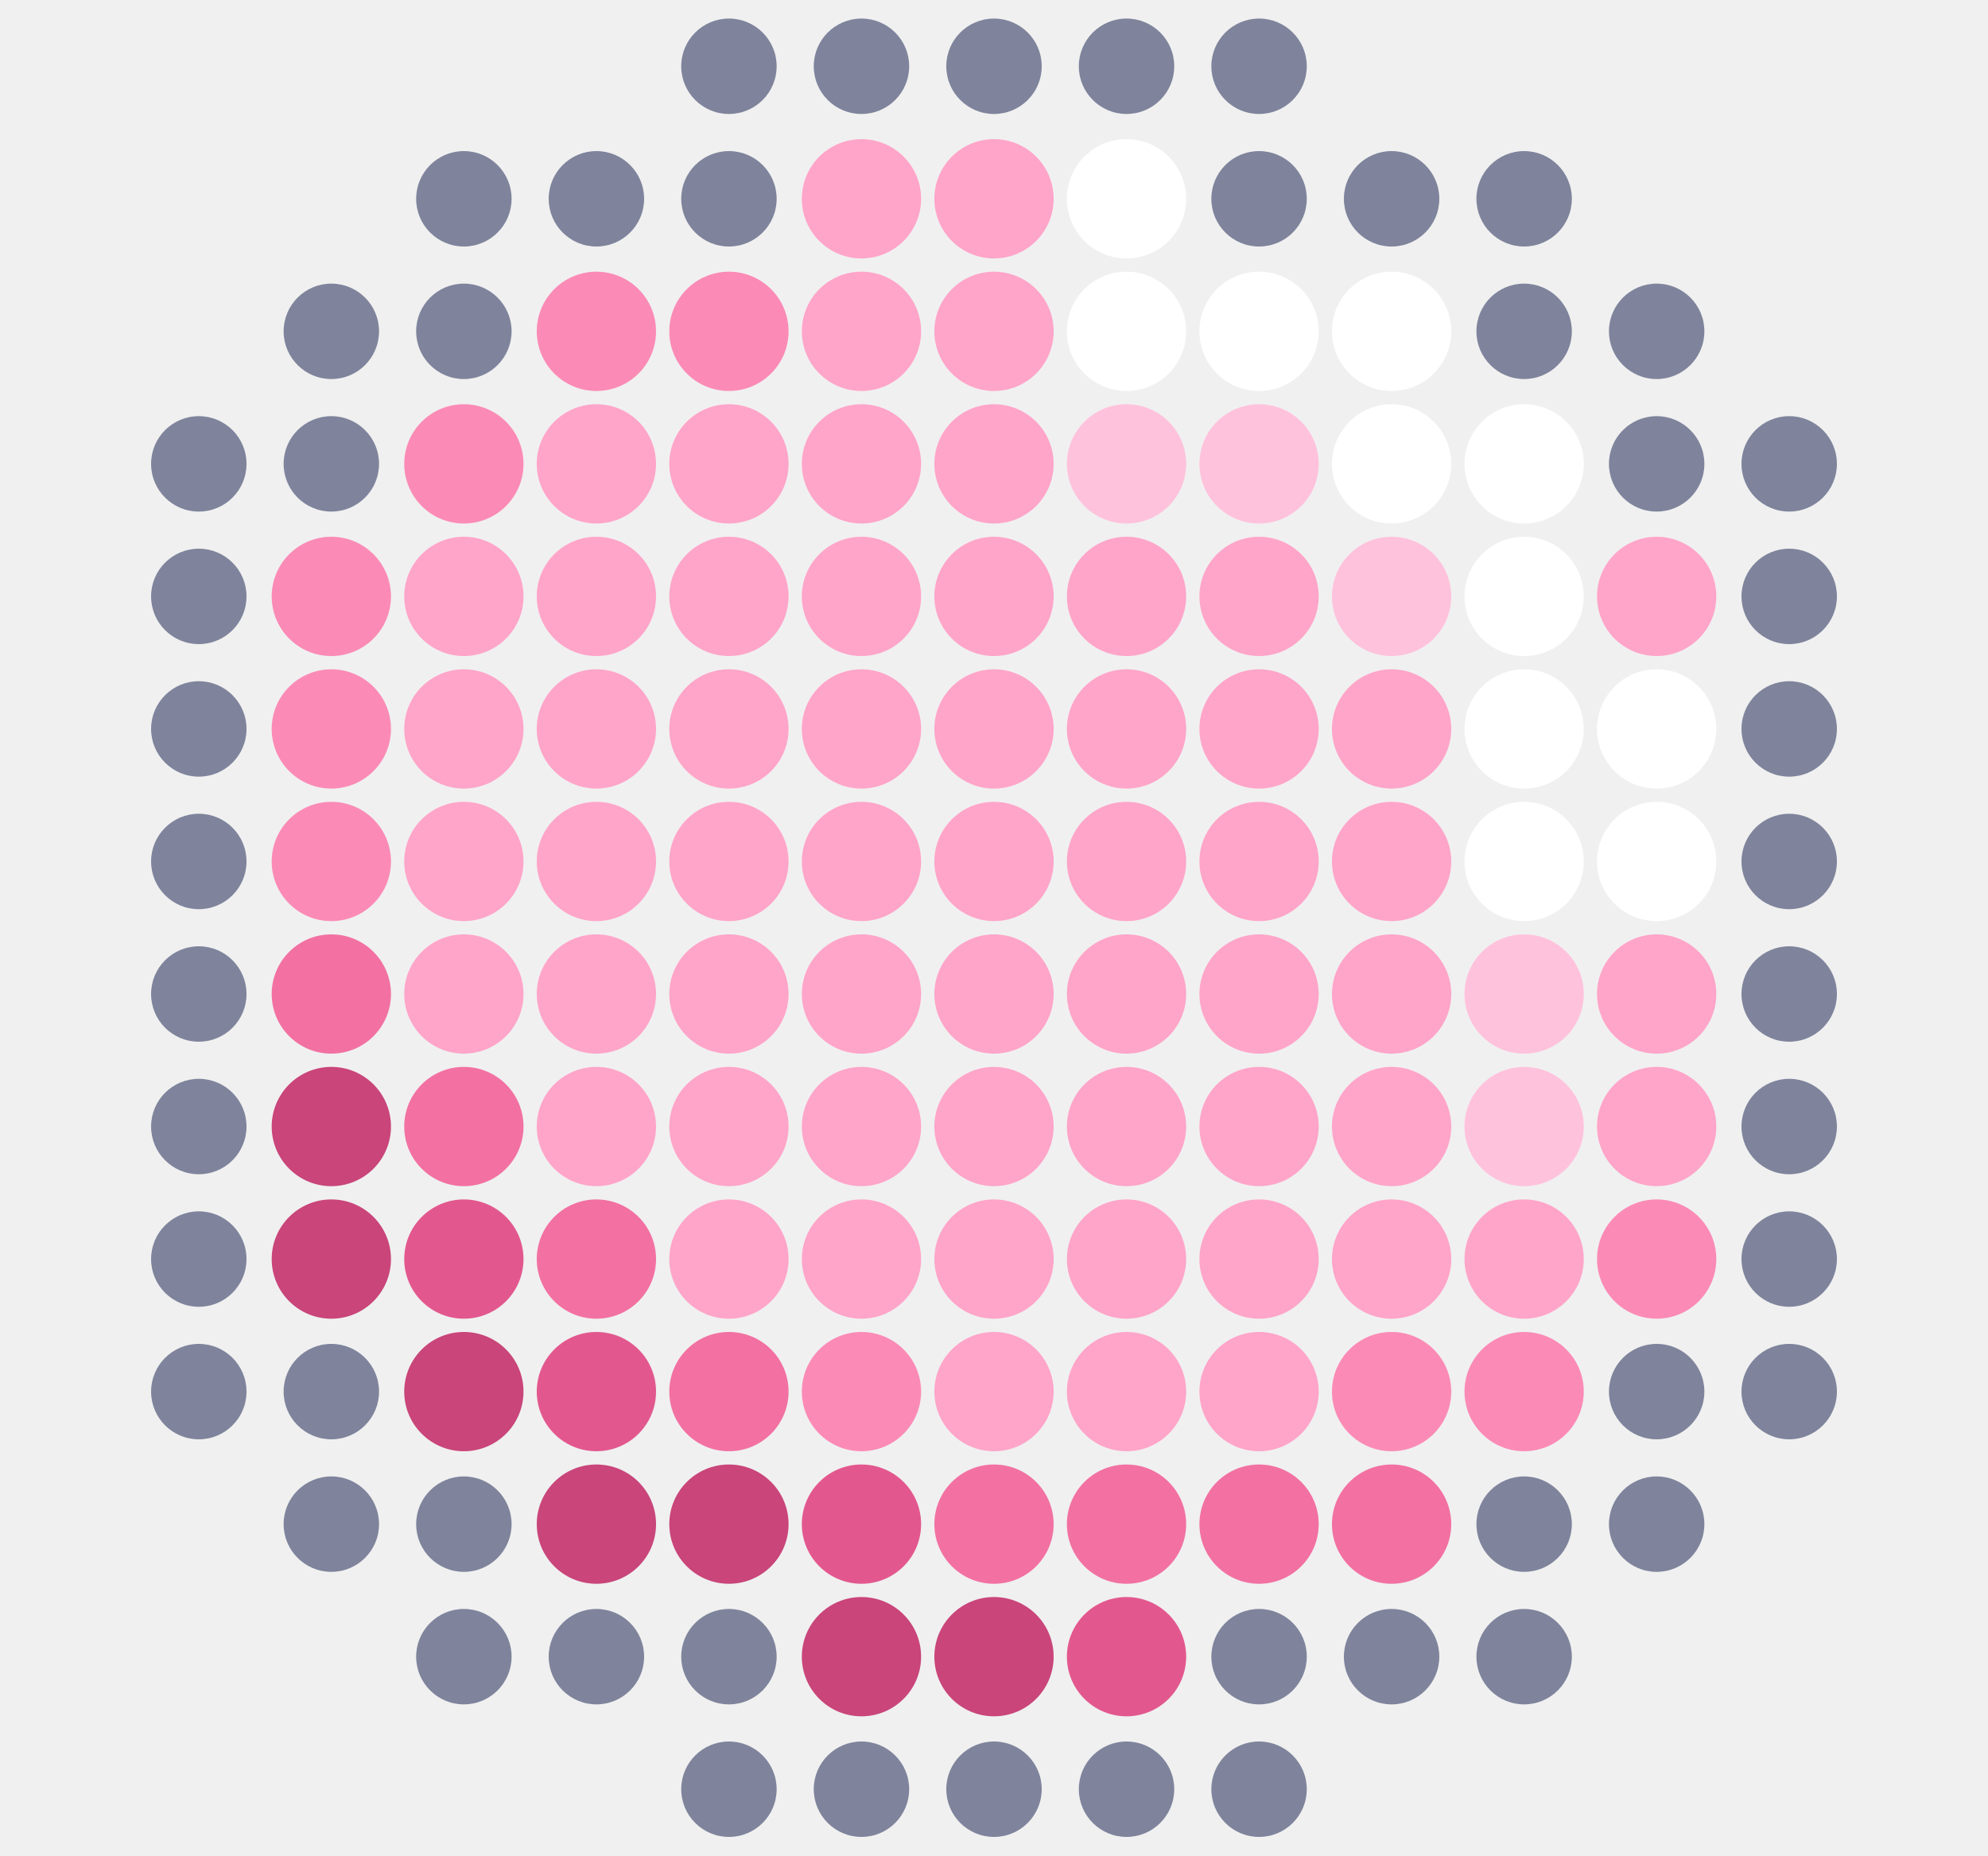
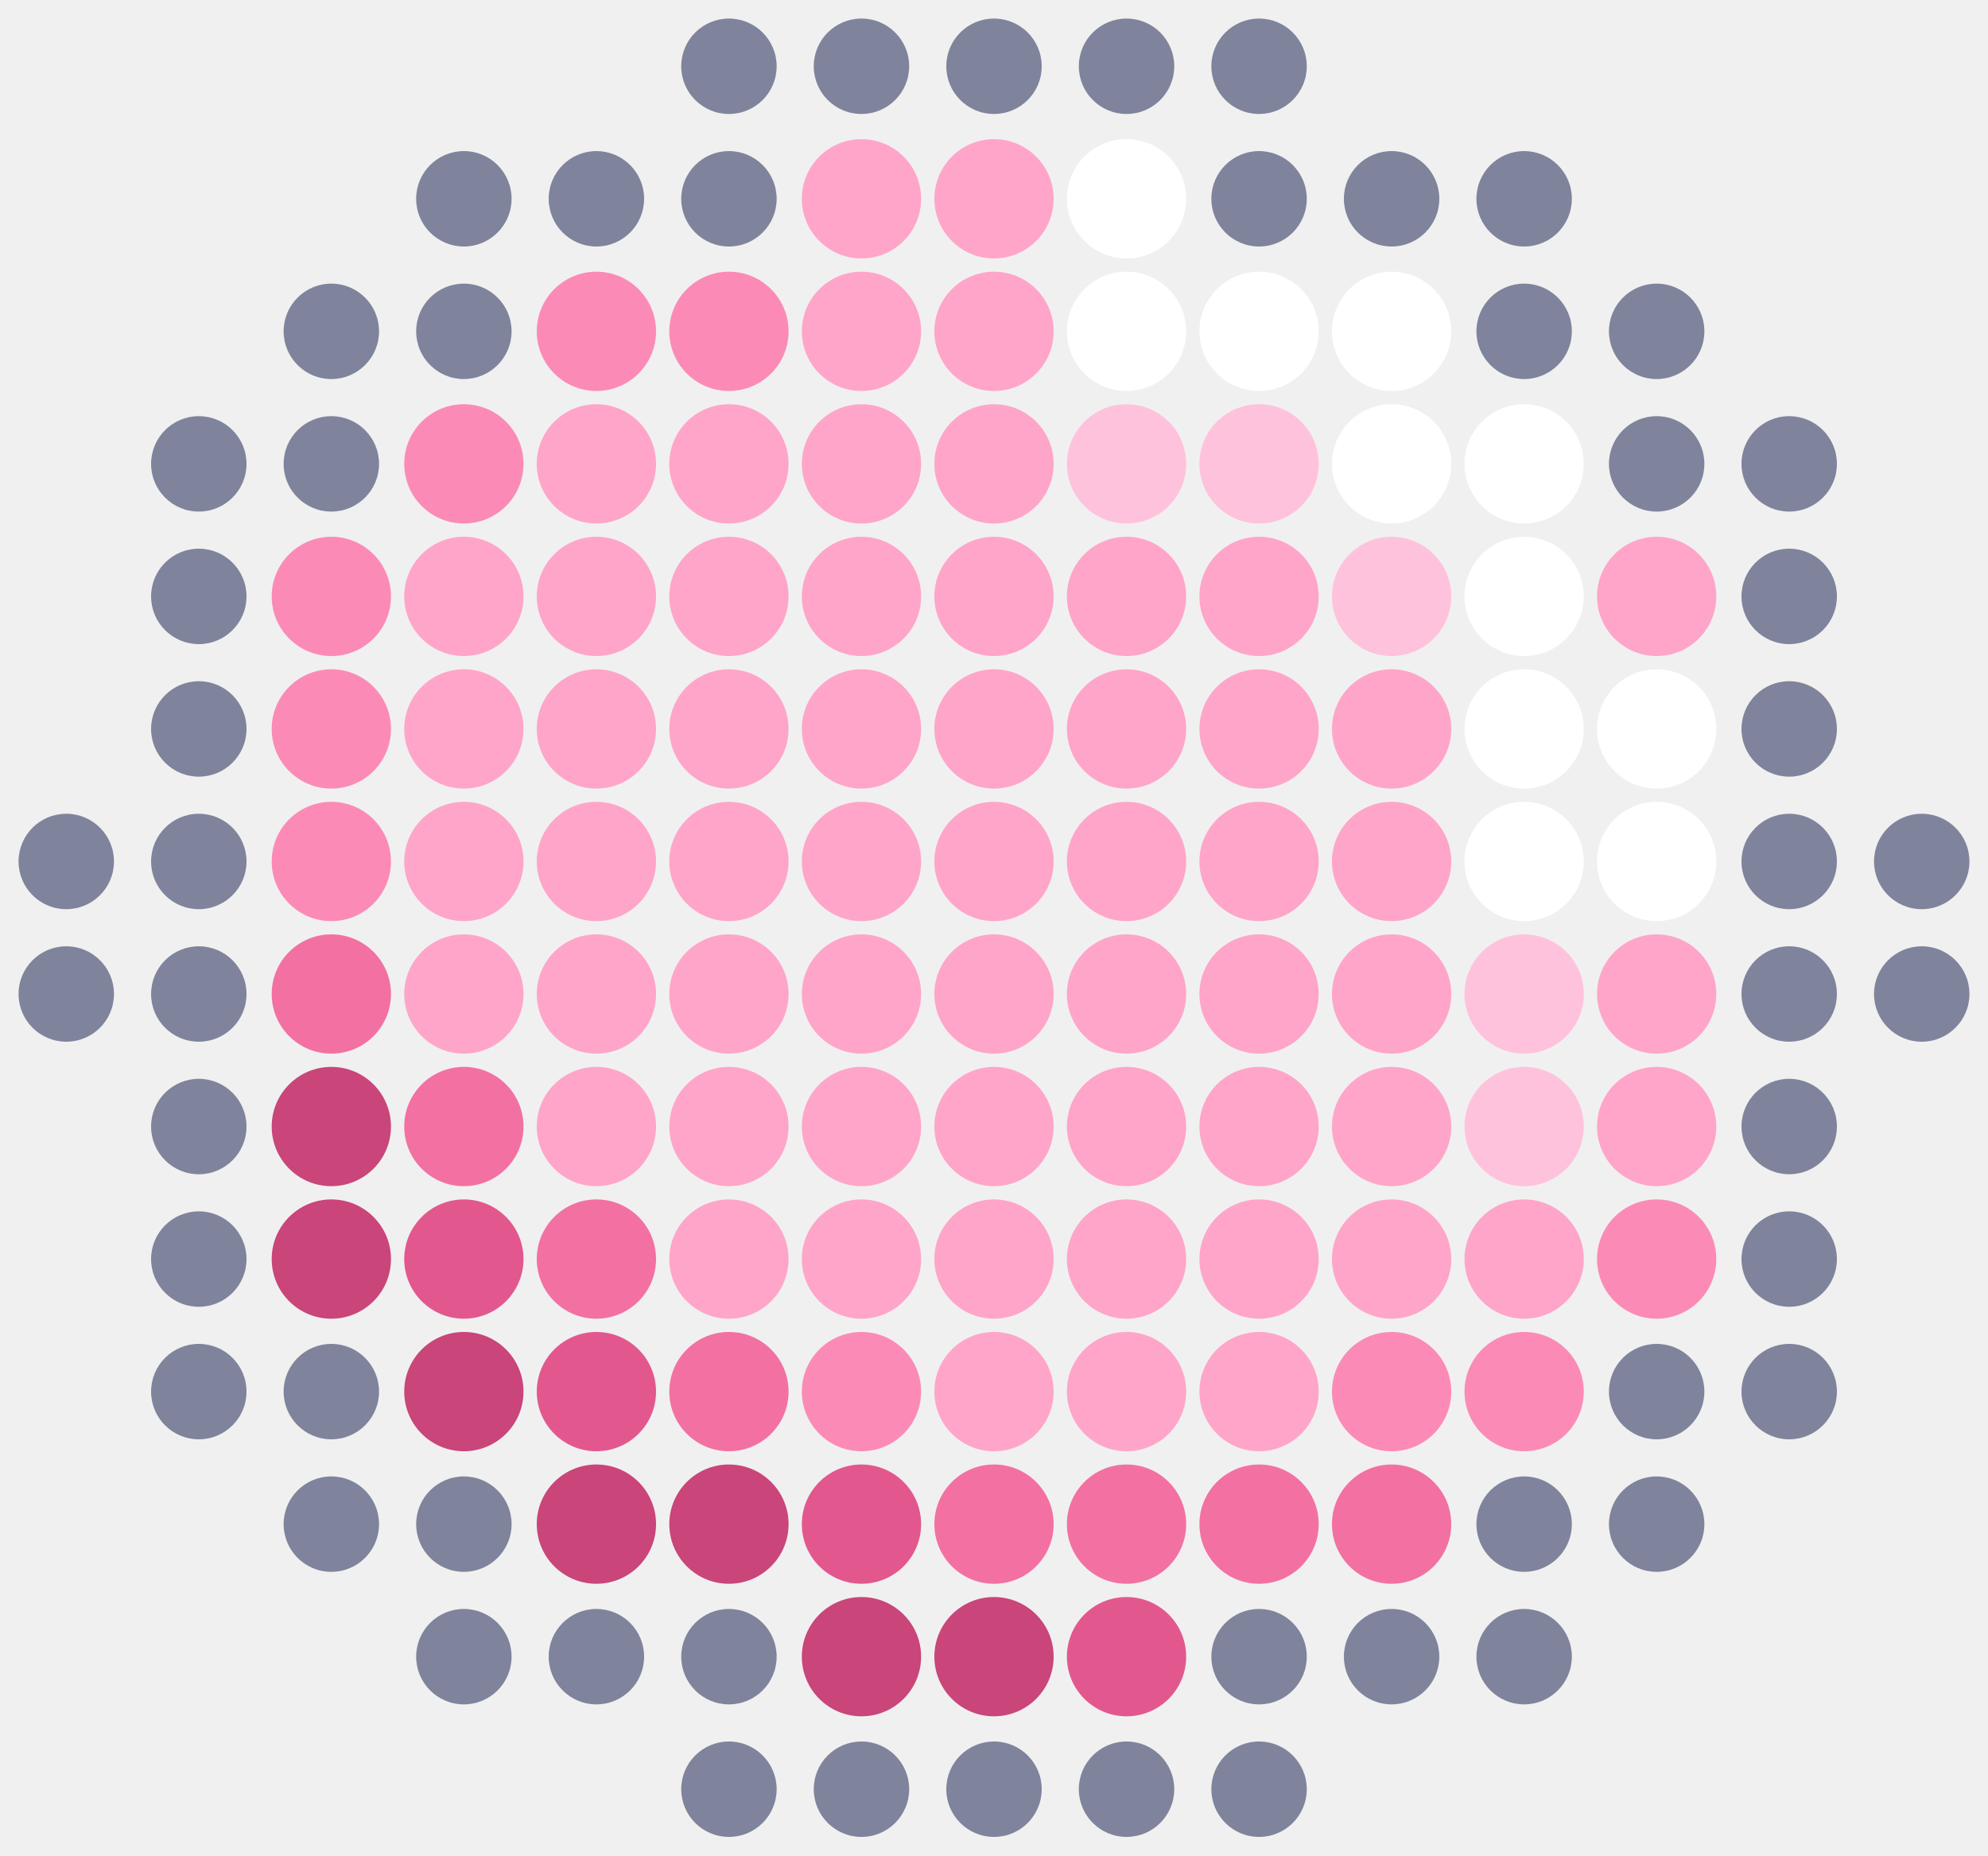
<svg xmlns="http://www.w3.org/2000/svg" width="180" height="168" viewBox="0 0 15 14" role="img" aria-label="bubblegit">
-   <path d="M5.14 0.5a0.36 0.36 0 1 0 0.72 0a0.36 0.36 0 1 0 -0.72 0M6.14 0.5a0.36 0.36 0 1 0 0.72 0a0.36 0.36 0 1 0 -0.72 0M7.14 0.5a0.36 0.36 0 1 0 0.72 0a0.36 0.36 0 1 0 -0.72 0M8.14 0.5a0.36 0.36 0 1 0 0.72 0a0.36 0.36 0 1 0 -0.72 0M9.14 0.5a0.36 0.36 0 1 0 0.72 0a0.36 0.36 0 1 0 -0.72 0M3.14 1.5a0.36 0.36 0 1 0 0.72 0a0.36 0.36 0 1 0 -0.72 0M4.14 1.5a0.36 0.36 0 1 0 0.72 0a0.36 0.36 0 1 0 -0.72 0M5.14 1.5a0.36 0.36 0 1 0 0.72 0a0.36 0.36 0 1 0 -0.72 0M9.14 1.5a0.36 0.36 0 1 0 0.72 0a0.36 0.36 0 1 0 -0.72 0M10.14 1.5a0.36 0.36 0 1 0 0.72 0a0.36 0.36 0 1 0 -0.72 0M11.14 1.5a0.36 0.36 0 1 0 0.72 0a0.36 0.36 0 1 0 -0.72 0M2.14 2.5a0.36 0.36 0 1 0 0.72 0a0.36 0.36 0 1 0 -0.72 0M3.14 2.5a0.36 0.36 0 1 0 0.72 0a0.36 0.36 0 1 0 -0.72 0M11.14 2.5a0.36 0.36 0 1 0 0.72 0a0.36 0.36 0 1 0 -0.72 0M12.14 2.5a0.36 0.36 0 1 0 0.72 0a0.36 0.36 0 1 0 -0.72 0M1.14 3.5a0.36 0.36 0 1 0 0.72 0a0.36 0.36 0 1 0 -0.72 0M2.14 3.5a0.36 0.36 0 1 0 0.72 0a0.36 0.36 0 1 0 -0.72 0M12.14 3.5a0.36 0.36 0 1 0 0.72 0a0.36 0.36 0 1 0 -0.72 0M13.14 3.5a0.36 0.36 0 1 0 0.72 0a0.36 0.36 0 1 0 -0.72 0M1.14 4.5a0.36 0.36 0 1 0 0.72 0a0.36 0.36 0 1 0 -0.72 0M13.14 4.5a0.36 0.36 0 1 0 0.72 0a0.36 0.36 0 1 0 -0.72 0M1.14 5.5a0.36 0.36 0 1 0 0.72 0a0.36 0.36 0 1 0 -0.72 0M13.14 5.5a0.36 0.36 0 1 0 0.72 0a0.36 0.36 0 1 0 -0.72 0M1.14 6.5a0.36 0.36 0 1 0 0.72 0a0.36 0.36 0 1 0 -0.72 0M13.14 6.5a0.36 0.36 0 1 0 0.72 0a0.36 0.36 0 1 0 -0.72 0M1.14 7.5a0.36 0.36 0 1 0 0.72 0a0.36 0.36 0 1 0 -0.72 0M13.14 7.5a0.36 0.36 0 1 0 0.72 0a0.36 0.36 0 1 0 -0.72 0M1.14 8.5a0.36 0.36 0 1 0 0.72 0a0.36 0.36 0 1 0 -0.72 0M13.14 8.5a0.36 0.36 0 1 0 0.72 0a0.36 0.36 0 1 0 -0.72 0M1.14 9.5a0.36 0.36 0 1 0 0.72 0a0.36 0.36 0 1 0 -0.72 0M13.14 9.5a0.36 0.36 0 1 0 0.72 0a0.36 0.36 0 1 0 -0.72 0M1.14 10.5a0.36 0.36 0 1 0 0.72 0a0.36 0.36 0 1 0 -0.72 0M2.14 10.5a0.36 0.36 0 1 0 0.72 0a0.36 0.36 0 1 0 -0.72 0M12.14 10.5a0.36 0.36 0 1 0 0.72 0a0.36 0.36 0 1 0 -0.72 0M13.14 10.5a0.36 0.36 0 1 0 0.72 0a0.36 0.36 0 1 0 -0.72 0M2.14 11.5a0.36 0.36 0 1 0 0.72 0a0.36 0.36 0 1 0 -0.72 0M3.14 11.5a0.36 0.36 0 1 0 0.72 0a0.36 0.36 0 1 0 -0.72 0M11.14 11.5a0.36 0.36 0 1 0 0.72 0a0.36 0.36 0 1 0 -0.72 0M12.14 11.5a0.36 0.36 0 1 0 0.72 0a0.36 0.36 0 1 0 -0.72 0M3.14 12.5a0.36 0.36 0 1 0 0.72 0a0.36 0.36 0 1 0 -0.72 0M4.14 12.5a0.36 0.36 0 1 0 0.72 0a0.36 0.36 0 1 0 -0.72 0M5.14 12.5a0.36 0.36 0 1 0 0.72 0a0.36 0.36 0 1 0 -0.72 0M9.14 12.5a0.36 0.36 0 1 0 0.72 0a0.36 0.36 0 1 0 -0.72 0M10.14 12.5a0.36 0.36 0 1 0 0.72 0a0.36 0.36 0 1 0 -0.72 0M11.14 12.5a0.36 0.36 0 1 0 0.72 0a0.36 0.36 0 1 0 -0.72 0M5.14 13.5a0.36 0.36 0 1 0 0.72 0a0.36 0.36 0 1 0 -0.72 0M6.14 13.5a0.36 0.36 0 1 0 0.72 0a0.36 0.36 0 1 0 -0.72 0M7.14 13.5a0.36 0.36 0 1 0 0.72 0a0.36 0.36 0 1 0 -0.72 0M8.14 13.5a0.36 0.36 0 1 0 0.72 0a0.36 0.36 0 1 0 -0.72 0M9.14 13.5a0.36 0.36 0 1 0 0.72 0a0.36 0.36 0 1 0 -0.72 0" fill="#7f849c" />
+   <path d="M5.14 0.5a0.36 0.36 0 1 0 0.72 0a0.36 0.36 0 1 0 -0.72 0M6.14 0.5a0.36 0.36 0 1 0 0.72 0a0.36 0.36 0 1 0 -0.72 0M7.14 0.5a0.36 0.36 0 1 0 0.72 0a0.36 0.36 0 1 0 -0.72 0M8.14 0.5a0.36 0.36 0 1 0 0.72 0a0.36 0.36 0 1 0 -0.72 0M9.14 0.5a0.36 0.36 0 1 0 0.72 0a0.36 0.36 0 1 0 -0.72 0M3.14 1.5a0.36 0.36 0 1 0 0.72 0a0.36 0.36 0 1 0 -0.72 0M4.14 1.5a0.36 0.36 0 1 0 0.72 0a0.36 0.36 0 1 0 -0.72 0M5.14 1.5a0.36 0.36 0 1 0 0.72 0a0.36 0.36 0 1 0 -0.72 0M9.14 1.5a0.36 0.36 0 1 0 0.72 0a0.36 0.36 0 1 0 -0.72 0M10.14 1.5a0.36 0.36 0 1 0 0.72 0a0.36 0.36 0 1 0 -0.72 0M11.14 1.5a0.36 0.36 0 1 0 0.72 0a0.36 0.36 0 1 0 -0.72 0M2.14 2.5a0.36 0.36 0 1 0 0.72 0a0.36 0.36 0 1 0 -0.72 0M3.14 2.5a0.36 0.36 0 1 0 0.72 0a0.36 0.36 0 1 0 -0.72 0M11.14 2.5a0.36 0.36 0 1 0 0.72 0a0.36 0.36 0 1 0 -0.72 0M12.14 2.5a0.36 0.36 0 1 0 0.72 0a0.36 0.36 0 1 0 -0.72 0M1.14 3.5a0.36 0.36 0 1 0 0.72 0a0.36 0.36 0 1 0 -0.72 0M2.14 3.5a0.36 0.36 0 1 0 0.72 0a0.36 0.36 0 1 0 -0.72 0M12.14 3.5a0.36 0.36 0 1 0 0.72 0a0.36 0.36 0 1 0 -0.72 0M13.14 3.5a0.36 0.36 0 1 0 0.72 0a0.36 0.36 0 1 0 -0.72 0M1.14 4.5a0.36 0.36 0 1 0 0.72 0a0.36 0.36 0 1 0 -0.72 0M13.14 4.5a0.36 0.36 0 1 0 0.72 0a0.36 0.36 0 1 0 -0.72 0M1.14 5.5a0.36 0.36 0 1 0 0.72 0a0.36 0.36 0 1 0 -0.72 0M13.14 5.5a0.36 0.36 0 1 0 0.72 0a0.36 0.36 0 1 0 -0.72 0M0.14 6.5a0.36 0.36 0 1 0 0.72 0a0.36 0.36 0 1 0 -0.72 0M1.14 6.5a0.36 0.36 0 1 0 0.72 0a0.36 0.36 0 1 0 -0.72 0M13.14 6.5a0.36 0.36 0 1 0 0.72 0a0.36 0.36 0 1 0 -0.72 0M14.14 6.5a0.36 0.36 0 1 0 0.72 0a0.36 0.36 0 1 0 -0.72 0M0.14 7.5a0.36 0.36 0 1 0 0.72 0a0.36 0.36 0 1 0 -0.72 0M1.14 7.5a0.36 0.36 0 1 0 0.72 0a0.36 0.36 0 1 0 -0.72 0M13.14 7.5a0.36 0.36 0 1 0 0.72 0a0.36 0.36 0 1 0 -0.72 0M14.14 7.5a0.36 0.36 0 1 0 0.72 0a0.36 0.36 0 1 0 -0.72 0M1.14 8.5a0.36 0.36 0 1 0 0.72 0a0.36 0.36 0 1 0 -0.72 0M13.14 8.5a0.36 0.36 0 1 0 0.72 0a0.36 0.36 0 1 0 -0.72 0M1.14 9.5a0.36 0.36 0 1 0 0.72 0a0.36 0.36 0 1 0 -0.72 0M13.14 9.5a0.36 0.36 0 1 0 0.72 0a0.36 0.36 0 1 0 -0.72 0M1.14 10.5a0.36 0.36 0 1 0 0.72 0a0.36 0.36 0 1 0 -0.72 0M2.14 10.5a0.36 0.36 0 1 0 0.72 0a0.36 0.36 0 1 0 -0.72 0M12.14 10.5a0.36 0.36 0 1 0 0.72 0a0.36 0.36 0 1 0 -0.72 0M13.14 10.5a0.36 0.36 0 1 0 0.72 0a0.36 0.36 0 1 0 -0.72 0M2.14 11.5a0.36 0.36 0 1 0 0.72 0a0.36 0.36 0 1 0 -0.72 0M3.14 11.5a0.36 0.36 0 1 0 0.72 0a0.36 0.36 0 1 0 -0.72 0M11.14 11.5a0.36 0.36 0 1 0 0.72 0a0.36 0.36 0 1 0 -0.72 0M12.14 11.5a0.36 0.36 0 1 0 0.72 0a0.36 0.36 0 1 0 -0.72 0M3.14 12.5a0.36 0.36 0 1 0 0.72 0a0.36 0.36 0 1 0 -0.72 0M4.14 12.5a0.36 0.36 0 1 0 0.72 0a0.36 0.36 0 1 0 -0.72 0M5.14 12.5a0.36 0.36 0 1 0 0.72 0a0.36 0.36 0 1 0 -0.72 0M9.14 12.5a0.36 0.36 0 1 0 0.72 0a0.36 0.36 0 1 0 -0.72 0M10.14 12.5a0.36 0.36 0 1 0 0.72 0a0.36 0.36 0 1 0 -0.72 0M11.14 12.5a0.36 0.36 0 1 0 0.72 0a0.36 0.36 0 1 0 -0.72 0M5.14 13.5a0.36 0.36 0 1 0 0.72 0a0.36 0.36 0 1 0 -0.72 0M6.14 13.5a0.36 0.36 0 1 0 0.72 0a0.36 0.36 0 1 0 -0.72 0M7.14 13.5a0.36 0.36 0 1 0 0.72 0a0.36 0.36 0 1 0 -0.72 0M8.14 13.5a0.36 0.36 0 1 0 0.72 0a0.36 0.36 0 1 0 -0.72 0M9.14 13.5a0.36 0.36 0 1 0 0.72 0a0.36 0.36 0 1 0 -0.72 0" fill="#7f849c" />
  <path fill="#ffa5c9" d="M6.05 1.5a0.45 0.45 0 1 0 0.9 0a0.45 0.45 0 1 0 -0.9 0M7.05 1.5a0.45 0.45 0 1 0 0.9 0a0.45 0.45 0 1 0 -0.9 0M6.05 2.5a0.45 0.45 0 1 0 0.9 0a0.45 0.45 0 1 0 -0.9 0M7.05 2.5a0.45 0.45 0 1 0 0.9 0a0.45 0.45 0 1 0 -0.9 0M4.05 3.5a0.45 0.45 0 1 0 0.9 0a0.45 0.45 0 1 0 -0.9 0M5.05 3.5a0.45 0.45 0 1 0 0.9 0a0.45 0.45 0 1 0 -0.9 0M6.05 3.5a0.45 0.45 0 1 0 0.9 0a0.45 0.45 0 1 0 -0.9 0M7.05 3.5a0.45 0.45 0 1 0 0.9 0a0.45 0.45 0 1 0 -0.9 0M3.05 4.5a0.45 0.45 0 1 0 0.9 0a0.45 0.45 0 1 0 -0.9 0M4.05 4.5a0.45 0.45 0 1 0 0.9 0a0.45 0.45 0 1 0 -0.9 0M5.05 4.5a0.45 0.45 0 1 0 0.9 0a0.45 0.45 0 1 0 -0.9 0M6.05 4.5a0.45 0.45 0 1 0 0.9 0a0.45 0.45 0 1 0 -0.9 0M7.05 4.5a0.45 0.45 0 1 0 0.9 0a0.45 0.45 0 1 0 -0.9 0M8.05 4.5a0.45 0.45 0 1 0 0.9 0a0.45 0.45 0 1 0 -0.9 0M9.05 4.5a0.45 0.45 0 1 0 0.9 0a0.45 0.45 0 1 0 -0.9 0M12.05 4.5a0.45 0.45 0 1 0 0.9 0a0.45 0.45 0 1 0 -0.9 0M3.05 5.5a0.45 0.45 0 1 0 0.9 0a0.45 0.45 0 1 0 -0.9 0M4.05 5.5a0.45 0.45 0 1 0 0.9 0a0.45 0.45 0 1 0 -0.9 0M5.05 5.5a0.45 0.45 0 1 0 0.9 0a0.45 0.45 0 1 0 -0.9 0M6.05 5.5a0.45 0.45 0 1 0 0.9 0a0.45 0.45 0 1 0 -0.9 0M7.05 5.5a0.45 0.45 0 1 0 0.9 0a0.45 0.45 0 1 0 -0.9 0M8.05 5.5a0.45 0.45 0 1 0 0.9 0a0.45 0.45 0 1 0 -0.9 0M9.05 5.5a0.45 0.45 0 1 0 0.9 0a0.45 0.45 0 1 0 -0.9 0M10.05 5.5a0.45 0.45 0 1 0 0.9 0a0.45 0.45 0 1 0 -0.9 0M3.05 6.5a0.45 0.45 0 1 0 0.9 0a0.45 0.45 0 1 0 -0.9 0M4.05 6.5a0.45 0.45 0 1 0 0.9 0a0.45 0.45 0 1 0 -0.9 0M5.05 6.5a0.45 0.45 0 1 0 0.9 0a0.45 0.45 0 1 0 -0.9 0M6.05 6.5a0.45 0.45 0 1 0 0.9 0a0.45 0.45 0 1 0 -0.9 0M7.05 6.5a0.45 0.45 0 1 0 0.9 0a0.45 0.45 0 1 0 -0.9 0M8.05 6.5a0.45 0.45 0 1 0 0.9 0a0.45 0.45 0 1 0 -0.9 0M9.05 6.5a0.45 0.45 0 1 0 0.9 0a0.45 0.45 0 1 0 -0.9 0M10.05 6.5a0.45 0.45 0 1 0 0.9 0a0.45 0.45 0 1 0 -0.9 0M3.05 7.5a0.45 0.45 0 1 0 0.9 0a0.45 0.45 0 1 0 -0.9 0M4.05 7.5a0.45 0.45 0 1 0 0.9 0a0.45 0.45 0 1 0 -0.9 0M5.05 7.5a0.45 0.45 0 1 0 0.9 0a0.45 0.45 0 1 0 -0.9 0M6.05 7.5a0.45 0.45 0 1 0 0.9 0a0.45 0.45 0 1 0 -0.9 0M7.05 7.5a0.45 0.45 0 1 0 0.9 0a0.45 0.45 0 1 0 -0.9 0M8.05 7.5a0.45 0.45 0 1 0 0.9 0a0.45 0.45 0 1 0 -0.9 0M9.05 7.5a0.45 0.45 0 1 0 0.9 0a0.45 0.45 0 1 0 -0.9 0M10.05 7.5a0.45 0.45 0 1 0 0.9 0a0.45 0.45 0 1 0 -0.9 0M12.05 7.5a0.45 0.45 0 1 0 0.9 0a0.45 0.45 0 1 0 -0.9 0M4.05 8.5a0.45 0.45 0 1 0 0.9 0a0.45 0.45 0 1 0 -0.9 0M5.05 8.5a0.45 0.45 0 1 0 0.9 0a0.45 0.45 0 1 0 -0.9 0M6.05 8.5a0.45 0.45 0 1 0 0.9 0a0.45 0.45 0 1 0 -0.9 0M7.05 8.5a0.45 0.45 0 1 0 0.9 0a0.45 0.45 0 1 0 -0.9 0M8.05 8.5a0.45 0.45 0 1 0 0.9 0a0.45 0.45 0 1 0 -0.9 0M9.05 8.5a0.45 0.45 0 1 0 0.9 0a0.45 0.45 0 1 0 -0.9 0M10.05 8.5a0.45 0.45 0 1 0 0.9 0a0.45 0.45 0 1 0 -0.9 0M12.05 8.5a0.45 0.45 0 1 0 0.9 0a0.45 0.45 0 1 0 -0.9 0M5.05 9.5a0.45 0.45 0 1 0 0.9 0a0.45 0.45 0 1 0 -0.9 0M6.05 9.5a0.45 0.45 0 1 0 0.9 0a0.45 0.45 0 1 0 -0.9 0M7.05 9.5a0.45 0.45 0 1 0 0.9 0a0.45 0.45 0 1 0 -0.9 0M8.05 9.5a0.45 0.45 0 1 0 0.9 0a0.45 0.45 0 1 0 -0.9 0M9.05 9.5a0.45 0.45 0 1 0 0.9 0a0.45 0.45 0 1 0 -0.9 0M10.05 9.5a0.45 0.45 0 1 0 0.9 0a0.45 0.45 0 1 0 -0.9 0M11.05 9.5a0.45 0.45 0 1 0 0.9 0a0.45 0.45 0 1 0 -0.9 0M7.05 10.5a0.45 0.45 0 1 0 0.9 0a0.45 0.45 0 1 0 -0.9 0M8.05 10.5a0.45 0.45 0 1 0 0.9 0a0.45 0.45 0 1 0 -0.9 0M9.05 10.5a0.45 0.45 0 1 0 0.9 0a0.45 0.45 0 1 0 -0.9 0" />
  <path fill="#ffffff" d="M8.05 1.5a0.45 0.45 0 1 0 0.9 0a0.45 0.45 0 1 0 -0.9 0M8.05 2.5a0.45 0.45 0 1 0 0.9 0a0.45 0.45 0 1 0 -0.9 0M9.05 2.5a0.45 0.45 0 1 0 0.9 0a0.45 0.45 0 1 0 -0.9 0M10.05 2.5a0.45 0.45 0 1 0 0.9 0a0.45 0.45 0 1 0 -0.9 0M10.05 3.5a0.45 0.45 0 1 0 0.9 0a0.45 0.45 0 1 0 -0.9 0M11.05 3.5a0.45 0.45 0 1 0 0.9 0a0.45 0.45 0 1 0 -0.9 0M11.05 4.5a0.45 0.45 0 1 0 0.9 0a0.45 0.45 0 1 0 -0.9 0M11.05 5.5a0.45 0.45 0 1 0 0.9 0a0.45 0.45 0 1 0 -0.9 0M12.05 5.5a0.45 0.45 0 1 0 0.9 0a0.45 0.45 0 1 0 -0.9 0M11.05 6.5a0.45 0.45 0 1 0 0.9 0a0.45 0.45 0 1 0 -0.9 0M12.05 6.5a0.45 0.45 0 1 0 0.9 0a0.45 0.45 0 1 0 -0.9 0" />
  <path fill="#fb8bb6" d="M4.05 2.5a0.45 0.45 0 1 0 0.9 0a0.45 0.45 0 1 0 -0.9 0M5.05 2.5a0.45 0.45 0 1 0 0.9 0a0.45 0.45 0 1 0 -0.9 0M3.05 3.5a0.45 0.45 0 1 0 0.9 0a0.45 0.45 0 1 0 -0.9 0M2.05 4.5a0.45 0.45 0 1 0 0.9 0a0.45 0.45 0 1 0 -0.9 0M2.05 5.5a0.45 0.45 0 1 0 0.9 0a0.45 0.45 0 1 0 -0.9 0M2.05 6.5a0.45 0.45 0 1 0 0.9 0a0.45 0.45 0 1 0 -0.9 0M12.05 9.5a0.45 0.45 0 1 0 0.9 0a0.45 0.45 0 1 0 -0.9 0M6.05 10.5a0.45 0.45 0 1 0 0.9 0a0.45 0.45 0 1 0 -0.9 0M10.05 10.5a0.45 0.45 0 1 0 0.9 0a0.45 0.45 0 1 0 -0.9 0M11.05 10.5a0.45 0.45 0 1 0 0.9 0a0.45 0.45 0 1 0 -0.9 0" />
  <path fill="#ffc2dc" d="M8.05 3.5a0.45 0.45 0 1 0 0.9 0a0.45 0.45 0 1 0 -0.9 0M9.05 3.5a0.45 0.45 0 1 0 0.9 0a0.45 0.45 0 1 0 -0.9 0M10.05 4.5a0.45 0.45 0 1 0 0.9 0a0.45 0.45 0 1 0 -0.9 0M11.05 7.5a0.45 0.45 0 1 0 0.9 0a0.45 0.45 0 1 0 -0.9 0M11.05 8.5a0.45 0.45 0 1 0 0.9 0a0.45 0.45 0 1 0 -0.9 0" />
  <path fill="#f271a2" d="M2.05 7.5a0.45 0.45 0 1 0 0.9 0a0.45 0.45 0 1 0 -0.9 0M3.05 8.5a0.45 0.45 0 1 0 0.9 0a0.45 0.45 0 1 0 -0.9 0M4.05 9.5a0.45 0.45 0 1 0 0.9 0a0.45 0.45 0 1 0 -0.9 0M5.05 10.5a0.45 0.45 0 1 0 0.9 0a0.45 0.45 0 1 0 -0.9 0M7.05 11.5a0.45 0.45 0 1 0 0.9 0a0.45 0.45 0 1 0 -0.9 0M8.05 11.5a0.45 0.45 0 1 0 0.9 0a0.45 0.45 0 1 0 -0.9 0M9.05 11.5a0.45 0.45 0 1 0 0.9 0a0.45 0.45 0 1 0 -0.9 0M10.05 11.5a0.45 0.45 0 1 0 0.9 0a0.45 0.45 0 1 0 -0.9 0" />
  <path fill="#c9457a" d="M2.05 8.5a0.45 0.45 0 1 0 0.9 0a0.45 0.45 0 1 0 -0.9 0M2.05 9.5a0.45 0.45 0 1 0 0.9 0a0.45 0.45 0 1 0 -0.9 0M3.05 10.5a0.45 0.45 0 1 0 0.9 0a0.45 0.45 0 1 0 -0.9 0M4.05 11.5a0.45 0.45 0 1 0 0.9 0a0.45 0.45 0 1 0 -0.9 0M5.05 11.5a0.45 0.45 0 1 0 0.9 0a0.45 0.45 0 1 0 -0.9 0M6.05 12.5a0.45 0.45 0 1 0 0.9 0a0.45 0.45 0 1 0 -0.9 0M7.05 12.5a0.45 0.45 0 1 0 0.9 0a0.45 0.45 0 1 0 -0.9 0" />
  <path fill="#e2588e" d="M3.05 9.5a0.45 0.45 0 1 0 0.9 0a0.45 0.45 0 1 0 -0.9 0M4.05 10.5a0.45 0.45 0 1 0 0.9 0a0.45 0.45 0 1 0 -0.9 0M6.05 11.5a0.45 0.45 0 1 0 0.9 0a0.45 0.45 0 1 0 -0.9 0M8.05 12.5a0.45 0.45 0 1 0 0.9 0a0.45 0.45 0 1 0 -0.9 0" />
</svg>
